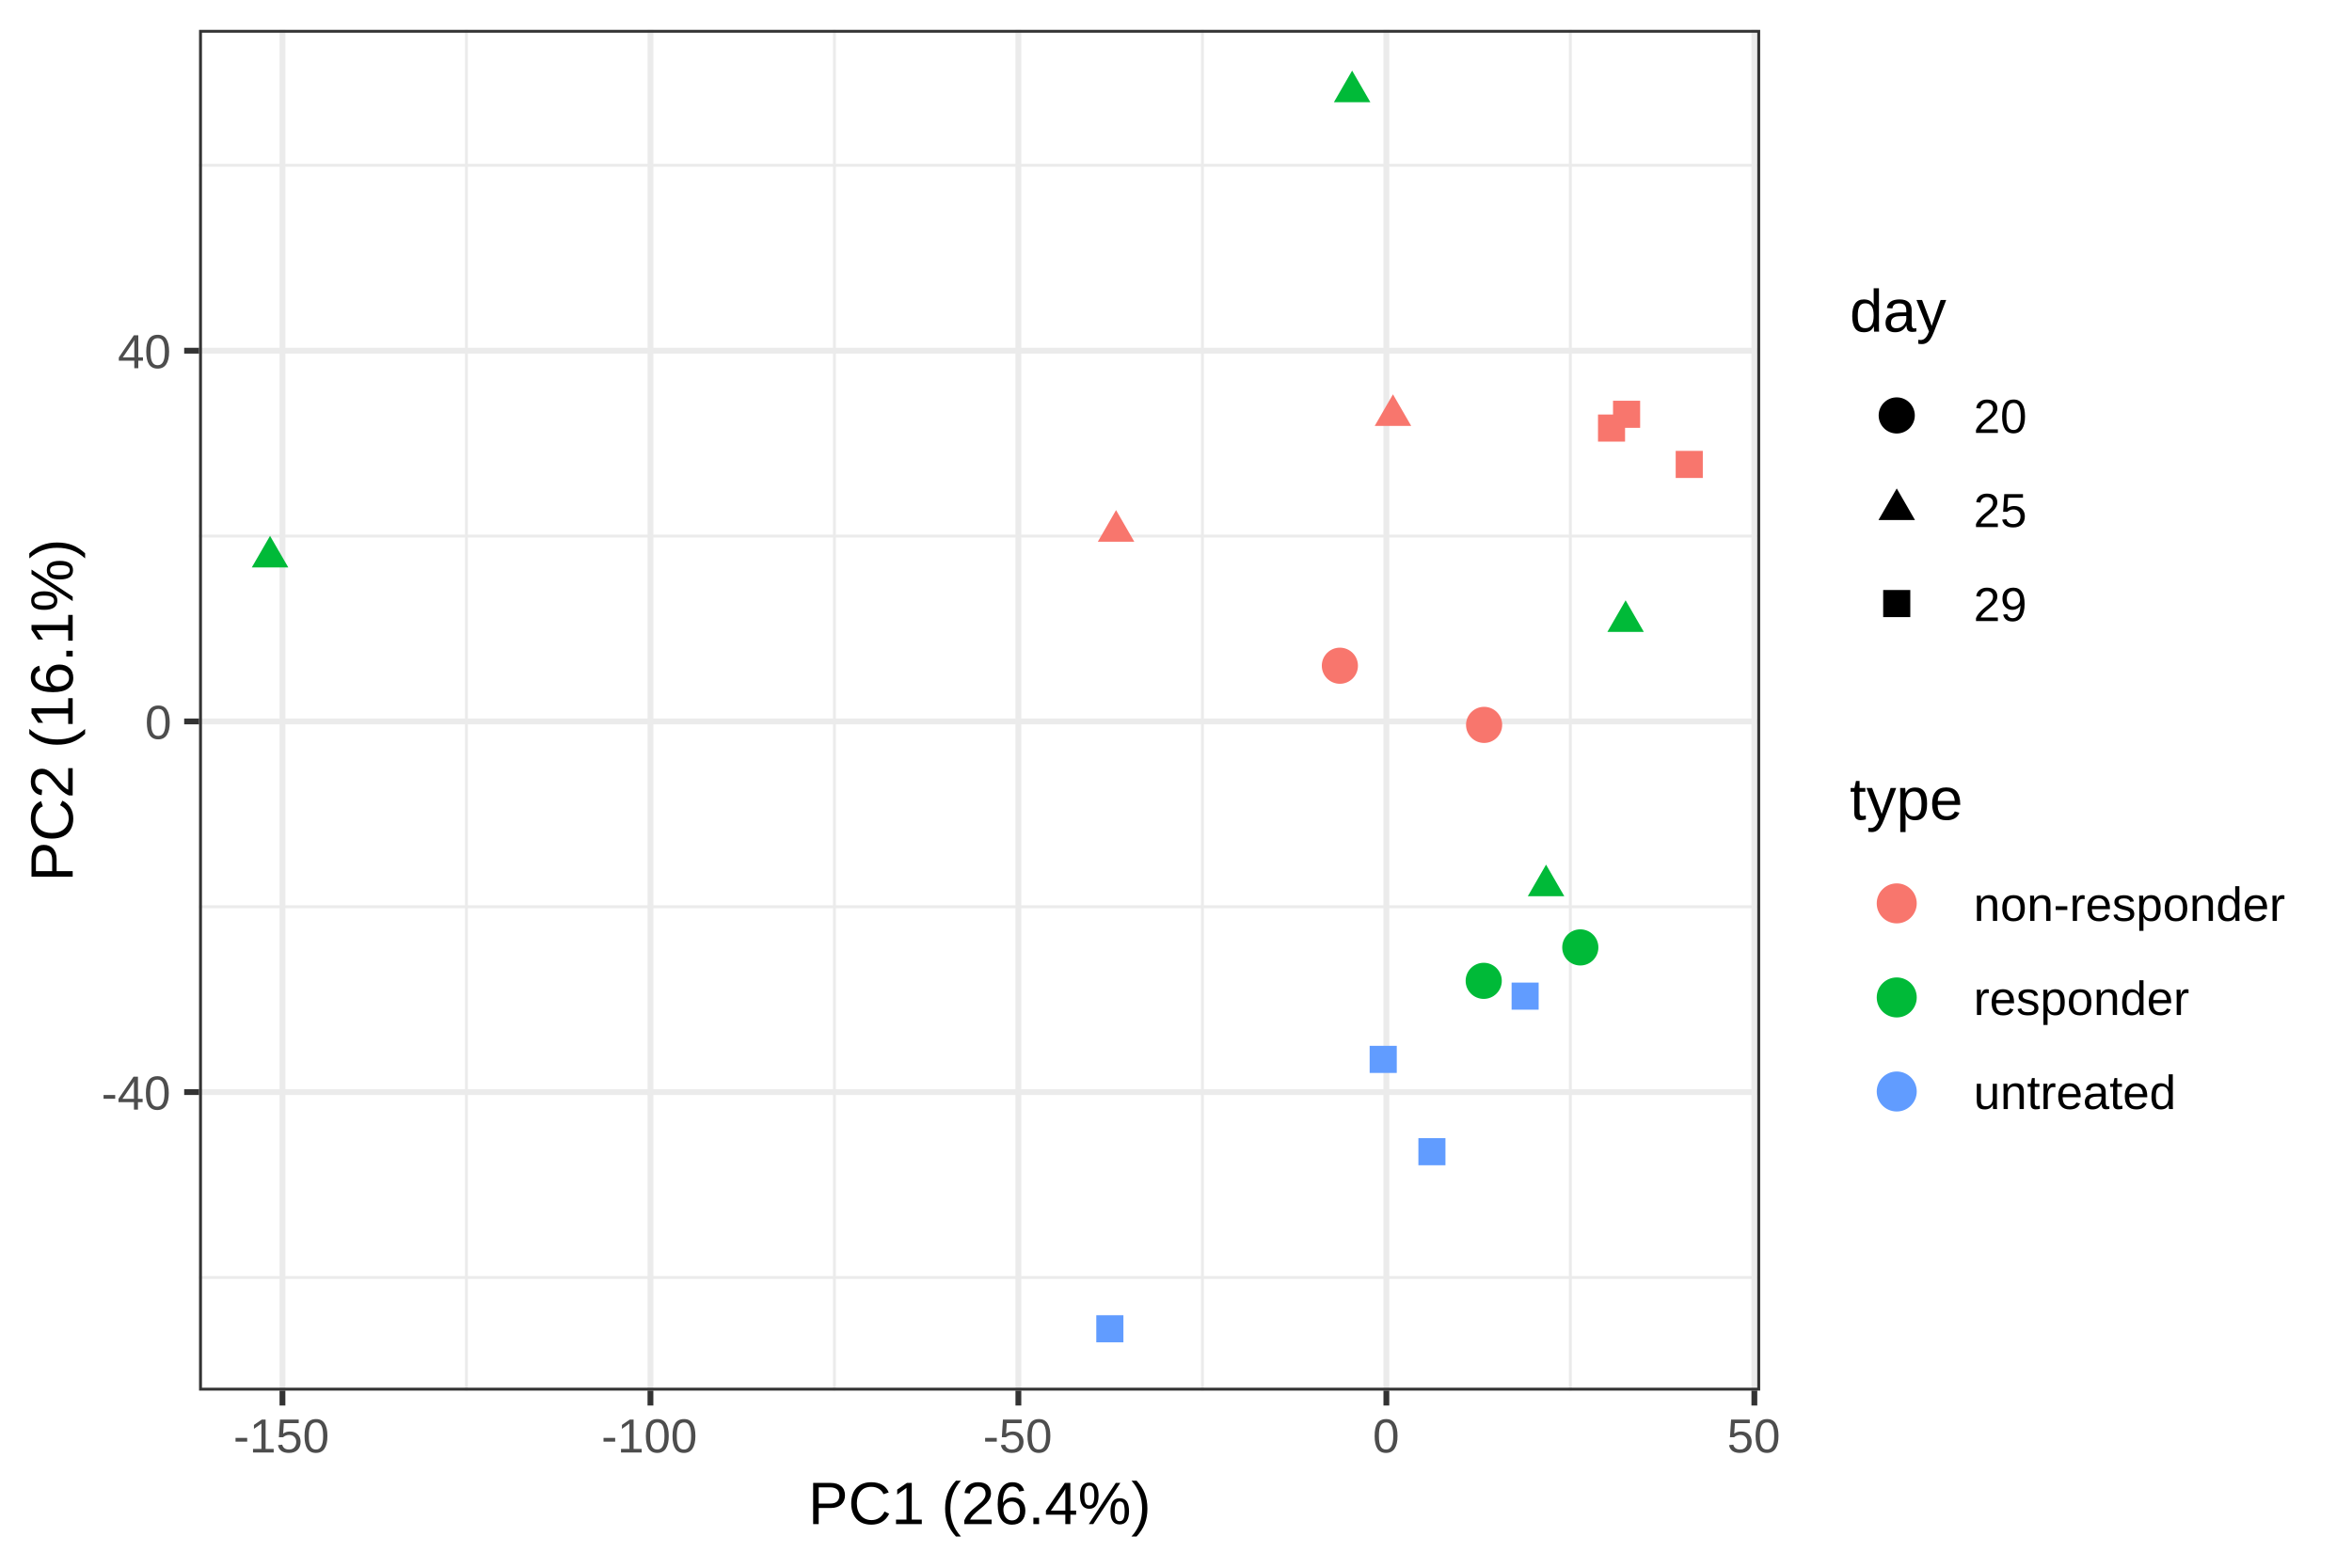
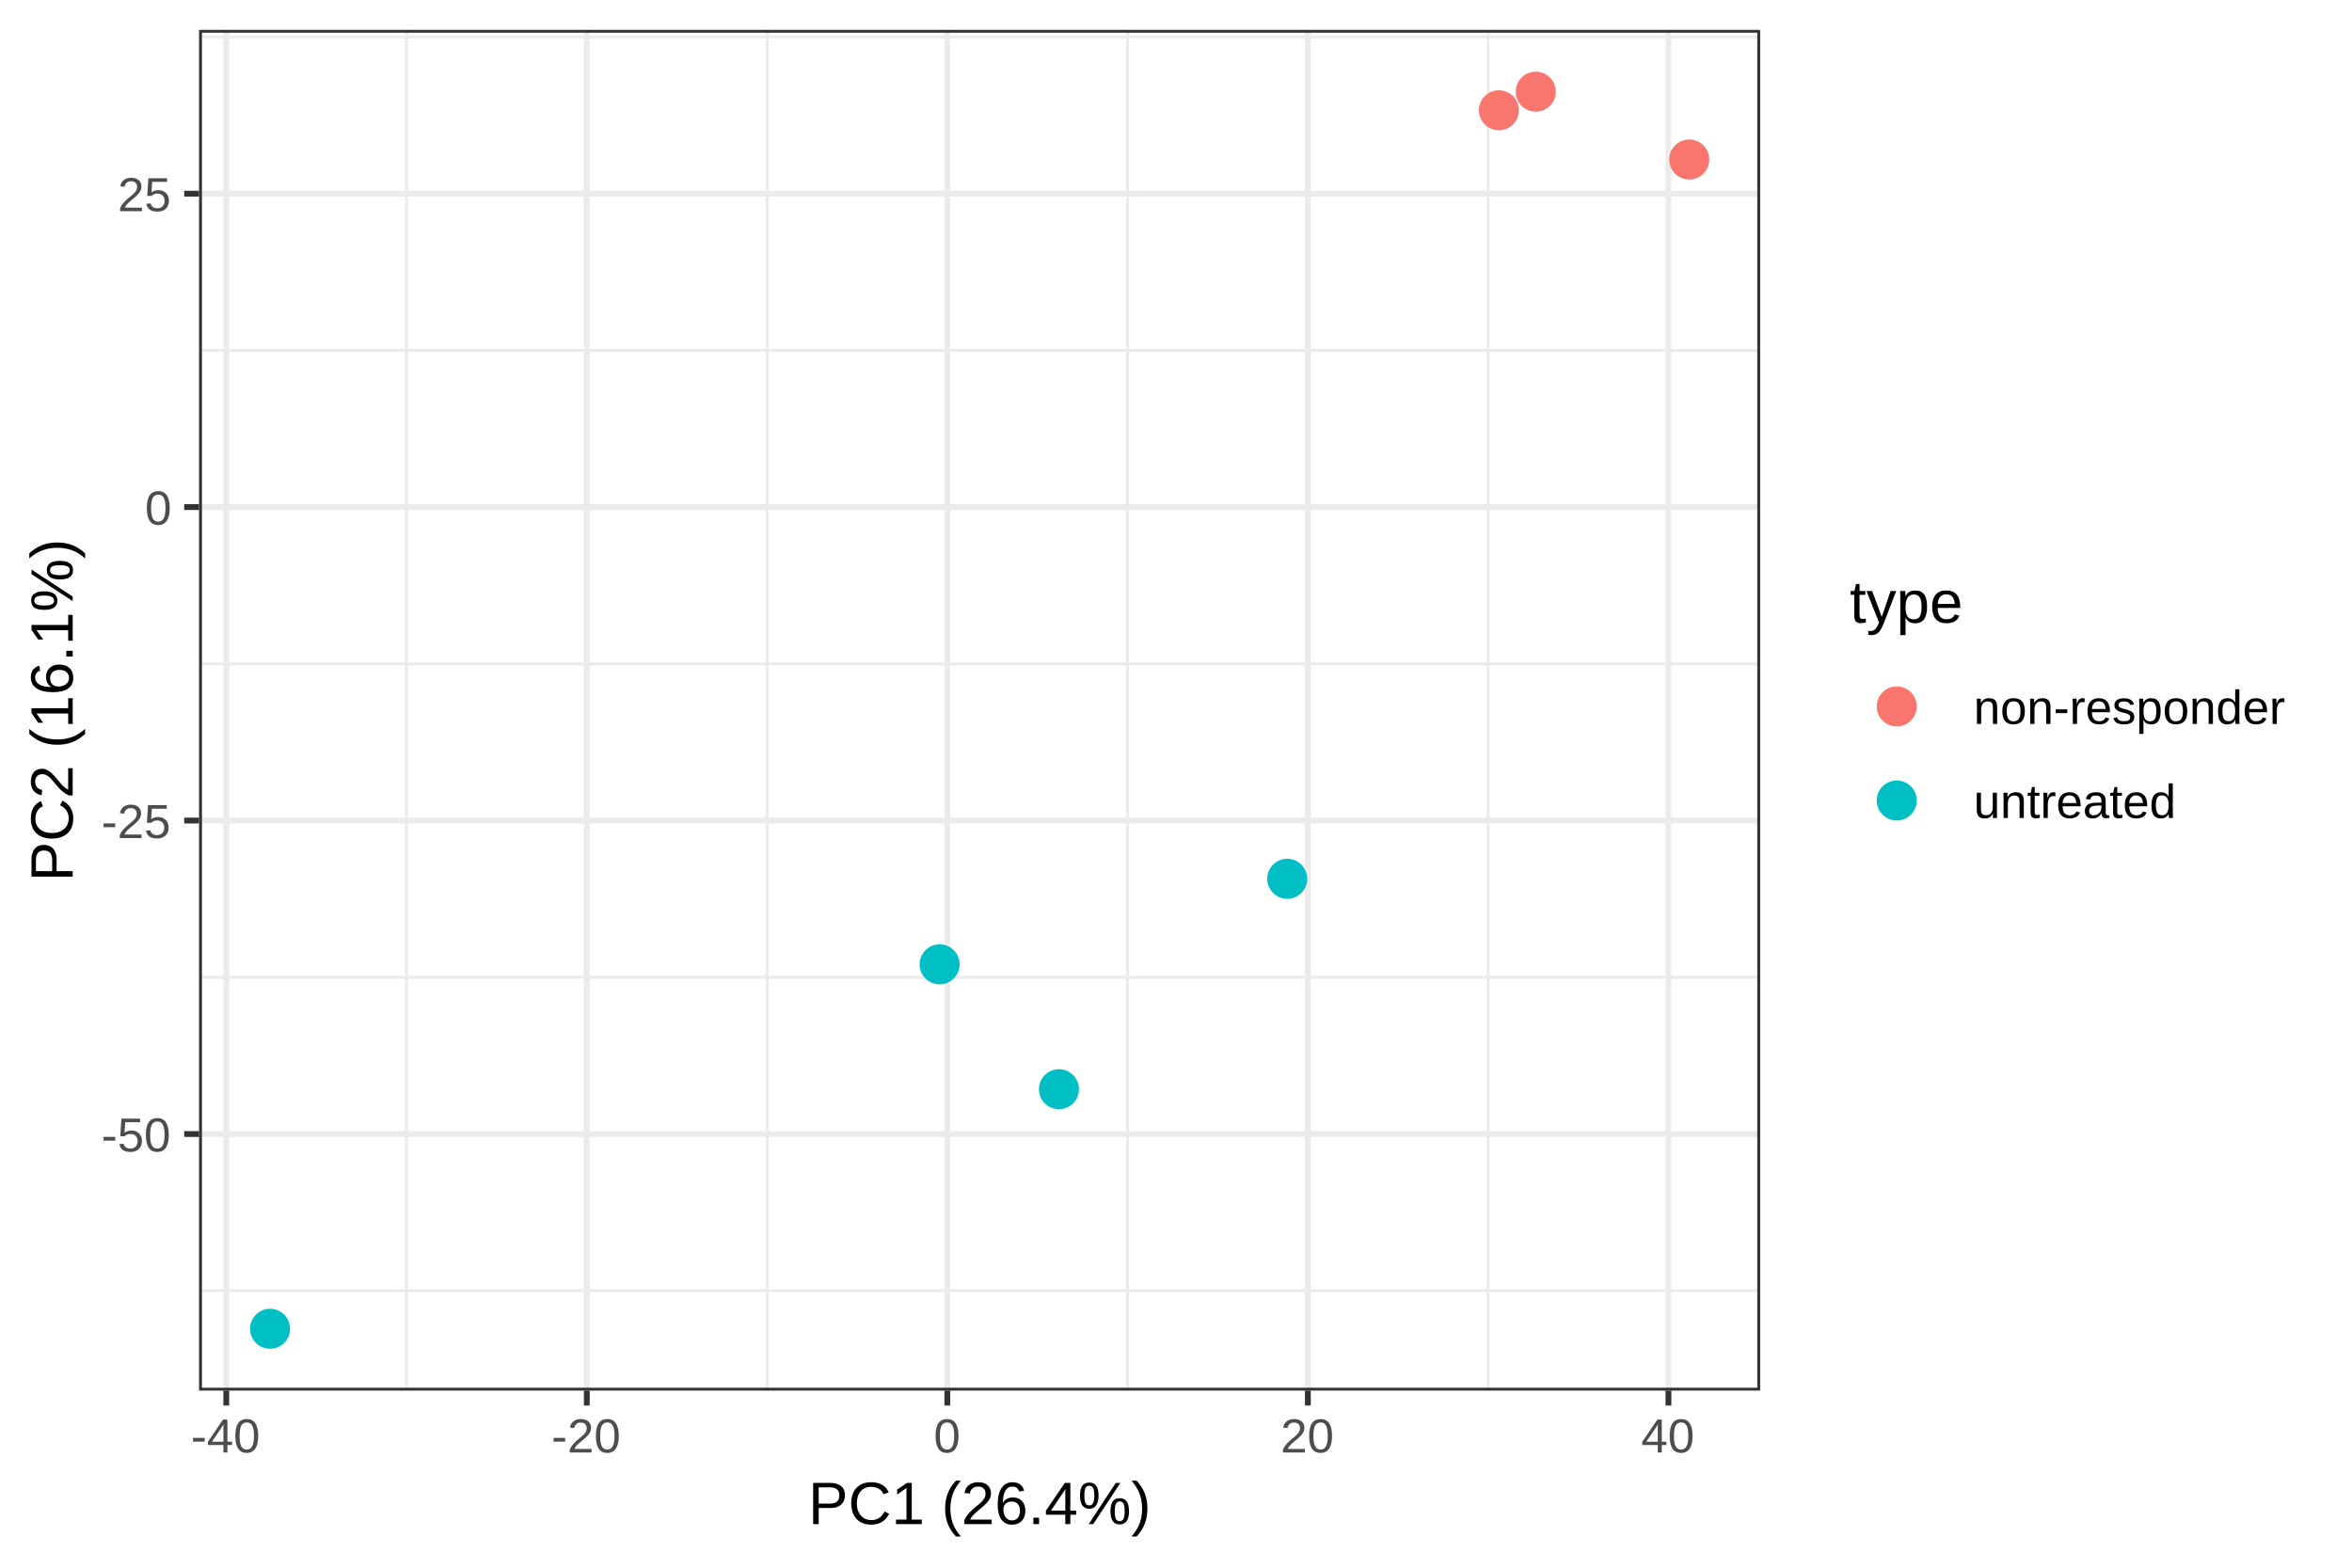
<svg xmlns="http://www.w3.org/2000/svg" viewBox="0 0 432.00 288.00">
  <defs>
    <style type="text/css">
    line, polyline, path, rect, circle {
      fill: none;
      stroke: #000000;
      stroke-linecap: round;
      stroke-linejoin: round;
      stroke-miterlimit: 10.00;
    }
  </style>
  </defs>
  <rect width="100%" height="100%" style="stroke: none; fill: #FFFFFF;" />
  <rect x="0.00" y="0.00" width="432.00" height="288.00" style="stroke-width: 1.07; stroke: #FFFFFF; fill: #FFFFFF;" />
  <defs>
    <clipPath id="cpMzYuNTY0N3wzMjMuMzA0fDI1NS40NzR8NS40Nzk0NQ==">
      <rect x="36.56" y="5.48" width="286.74" height="249.99" />
    </clipPath>
  </defs>
  <rect x="36.56" y="5.48" width="286.74" height="249.99" style="stroke-width: 1.07; stroke: none; fill: #FFFFFF;" clip-path="url(#cpMzYuNTY0N3wzMjMuMzA0fDI1NS40NzR8NS40Nzk0NQ==)" />
-   <polyline points="36.56,234.69 323.30,234.69 " style="stroke-width: 0.53; stroke: #EBEBEB; stroke-linecap: butt;" clip-path="url(#cpMzYuNTY0N3wzMjMuMzA0fDI1NS40NzR8NS40Nzk0NQ==)" />
-   <polyline points="36.56,166.58 323.30,166.58 " style="stroke-width: 0.53; stroke: #EBEBEB; stroke-linecap: butt;" clip-path="url(#cpMzYuNTY0N3wzMjMuMzA0fDI1NS40NzR8NS40Nzk0NQ==)" />
-   <polyline points="36.56,98.48 323.30,98.48 " style="stroke-width: 0.53; stroke: #EBEBEB; stroke-linecap: butt;" clip-path="url(#cpMzYuNTY0N3wzMjMuMzA0fDI1NS40NzR8NS40Nzk0NQ==)" />
-   <polyline points="36.56,30.37 323.30,30.37 " style="stroke-width: 0.53; stroke: #EBEBEB; stroke-linecap: butt;" clip-path="url(#cpMzYuNTY0N3wzMjMuMzA0fDI1NS40NzR8NS40Nzk0NQ==)" />
-   <polyline points="85.67,255.47 85.67,5.48 " style="stroke-width: 0.53; stroke: #EBEBEB; stroke-linecap: butt;" clip-path="url(#cpMzYuNTY0N3wzMjMuMzA0fDI1NS40NzR8NS40Nzk0NQ==)" />
-   <polyline points="153.26,255.47 153.26,5.48 " style="stroke-width: 0.53; stroke: #EBEBEB; stroke-linecap: butt;" clip-path="url(#cpMzYuNTY0N3wzMjMuMzA0fDI1NS40NzR8NS40Nzk0NQ==)" />
-   <polyline points="220.85,255.47 220.85,5.48 " style="stroke-width: 0.53; stroke: #EBEBEB; stroke-linecap: butt;" clip-path="url(#cpMzYuNTY0N3wzMjMuMzA0fDI1NS40NzR8NS40Nzk0NQ==)" />
-   <polyline points="288.43,255.47 288.43,5.48 " style="stroke-width: 0.53; stroke: #EBEBEB; stroke-linecap: butt;" clip-path="url(#cpMzYuNTY0N3wzMjMuMzA0fDI1NS40NzR8NS40Nzk0NQ==)" />
-   <polyline points="36.56,200.63 323.30,200.63 " style="stroke-width: 1.07; stroke: #EBEBEB; stroke-linecap: butt;" clip-path="url(#cpMzYuNTY0N3wzMjMuMzA0fDI1NS40NzR8NS40Nzk0NQ==)" />
-   <polyline points="36.56,132.53 323.30,132.53 " style="stroke-width: 1.07; stroke: #EBEBEB; stroke-linecap: butt;" clip-path="url(#cpMzYuNTY0N3wzMjMuMzA0fDI1NS40NzR8NS40Nzk0NQ==)" />
-   <polyline points="36.56,64.43 323.30,64.43 " style="stroke-width: 1.07; stroke: #EBEBEB; stroke-linecap: butt;" clip-path="url(#cpMzYuNTY0N3wzMjMuMzA0fDI1NS40NzR8NS40Nzk0NQ==)" />
-   <polyline points="51.88,255.47 51.88,5.48 " style="stroke-width: 1.07; stroke: #EBEBEB; stroke-linecap: butt;" clip-path="url(#cpMzYuNTY0N3wzMjMuMzA0fDI1NS40NzR8NS40Nzk0NQ==)" />
-   <polyline points="119.47,255.47 119.47,5.48 " style="stroke-width: 1.07; stroke: #EBEBEB; stroke-linecap: butt;" clip-path="url(#cpMzYuNTY0N3wzMjMuMzA0fDI1NS40NzR8NS40Nzk0NQ==)" />
-   <polyline points="187.05,255.47 187.05,5.48 " style="stroke-width: 1.07; stroke: #EBEBEB; stroke-linecap: butt;" clip-path="url(#cpMzYuNTY0N3wzMjMuMzA0fDI1NS40NzR8NS40Nzk0NQ==)" />
-   <polyline points="254.64,255.47 254.64,5.48 " style="stroke-width: 1.07; stroke: #EBEBEB; stroke-linecap: butt;" clip-path="url(#cpMzYuNTY0N3wzMjMuMzA0fDI1NS40NzR8NS40Nzk0NQ==)" />
-   <polyline points="322.23,255.47 322.23,5.48 " style="stroke-width: 1.07; stroke: #EBEBEB; stroke-linecap: butt;" clip-path="url(#cpMzYuNTY0N3wzMjMuMzA0fDI1NS40NzR8NS40Nzk0NQ==)" />
-   <circle cx="246.10" cy="122.30" r="2.49pt" style="stroke-width: 0.71; stroke: none; fill: #F8766D;" clip-path="url(#cpMzYuNTY0N3wzMjMuMzA0fDI1NS40NzR8NS40Nzk0NQ==)" />
-   <circle cx="272.59" cy="133.17" r="2.49pt" style="stroke-width: 0.71; stroke: none; fill: #F8766D;" clip-path="url(#cpMzYuNTY0N3wzMjMuMzA0fDI1NS40NzR8NS40Nzk0NQ==)" />
-   <polyline points="255.85,72.44 259.20,78.24 252.50,78.24 " style="stroke-width: 0.71; stroke: none; fill: #F8766D;" clip-path="url(#cpMzYuNTY0N3wzMjMuMzA0fDI1NS40NzR8NS40Nzk0NQ==)" />
-   <polyline points="307.78,87.81 312.76,87.81 312.76,82.83 307.78,82.83 " style="stroke-width: 0.71; stroke: none; fill: #F8766D;" clip-path="url(#cpMzYuNTY0N3wzMjMuMzA0fDI1NS40NzR8NS40Nzk0NQ==)" />
-   <circle cx="272.52" cy="180.19" r="2.49pt" style="stroke-width: 0.71; stroke: none; fill: #00BA38;" clip-path="url(#cpMzYuNTY0N3wzMjMuMzA0fDI1NS40NzR8NS40Nzk0NQ==)" />
-   <polyline points="248.35,12.97 251.70,18.78 245.00,18.78 " style="stroke-width: 0.71; stroke: none; fill: #00BA38;" clip-path="url(#cpMzYuNTY0N3wzMjMuMzA0fDI1NS40NzR8NS40Nzk0NQ==)" />
-   <circle cx="290.26" cy="174.05" r="2.49pt" style="stroke-width: 0.71; stroke: none; fill: #00BA38;" clip-path="url(#cpMzYuNTY0N3wzMjMuMzA0fDI1NS40NzR8NS40Nzk0NQ==)" />
-   <polyline points="298.58,110.28 301.93,116.09 295.23,116.09 " style="stroke-width: 0.71; stroke: none; fill: #00BA38;" clip-path="url(#cpMzYuNTY0N3wzMjMuMzA0fDI1NS40NzR8NS40Nzk0NQ==)" />
-   <polyline points="260.52,214.07 265.49,214.07 265.49,209.09 260.52,209.09 " style="stroke-width: 0.71; stroke: none; fill: #619CFF;" clip-path="url(#cpMzYuNTY0N3wzMjMuMzA0fDI1NS40NzR8NS40Nzk0NQ==)" />
-   <polyline points="277.64,185.49 282.61,185.49 282.61,180.51 277.64,180.51 " style="stroke-width: 0.71; stroke: none; fill: #619CFF;" clip-path="url(#cpMzYuNTY0N3wzMjMuMzA0fDI1NS40NzR8NS40Nzk0NQ==)" />
-   <polyline points="283.97,158.84 287.32,164.64 280.62,164.64 " style="stroke-width: 0.71; stroke: none; fill: #00BA38;" clip-path="url(#cpMzYuNTY0N3wzMjMuMzA0fDI1NS40NzR8NS40Nzk0NQ==)" />
-   <polyline points="49.60,98.44 52.95,104.24 46.25,104.24 " style="stroke-width: 0.71; stroke: none; fill: #00BA38;" clip-path="url(#cpMzYuNTY0N3wzMjMuMzA0fDI1NS40NzR8NS40Nzk0NQ==)" />
-   <polyline points="204.99,93.71 208.34,99.52 201.64,99.52 " style="stroke-width: 0.71; stroke: none; fill: #F8766D;" clip-path="url(#cpMzYuNTY0N3wzMjMuMzA0fDI1NS40NzR8NS40Nzk0NQ==)" />
-   <polyline points="296.27,78.60 301.25,78.60 301.25,73.62 296.27,73.62 " style="stroke-width: 0.71; stroke: none; fill: #F8766D;" clip-path="url(#cpMzYuNTY0N3wzMjMuMzA0fDI1NS40NzR8NS40Nzk0NQ==)" />
-   <polyline points="293.51,81.13 298.48,81.13 298.48,76.15 293.51,76.15 " style="stroke-width: 0.71; stroke: none; fill: #F8766D;" clip-path="url(#cpMzYuNTY0N3wzMjMuMzA0fDI1NS40NzR8NS40Nzk0NQ==)" />
-   <polyline points="251.57,197.11 256.55,197.11 256.55,192.13 251.57,192.13 " style="stroke-width: 0.71; stroke: none; fill: #619CFF;" clip-path="url(#cpMzYuNTY0N3wzMjMuMzA0fDI1NS40NzR8NS40Nzk0NQ==)" />
-   <polyline points="201.36,246.60 206.34,246.60 206.34,241.62 201.36,241.62 " style="stroke-width: 0.71; stroke: none; fill: #619CFF;" clip-path="url(#cpMzYuNTY0N3wzMjMuMzA0fDI1NS40NzR8NS40Nzk0NQ==)" />
+   <polyline points="36.56,237.12 323.30,237.12 " style="stroke-width: 0.53; stroke: #EBEBEB; stroke-linecap: butt;" clip-path="url(#cpMzYuNTY0N3wzMjMuMzA0fDI1NS40NzR8NS40Nzk0NQ==)" />
+   <polyline points="36.56,179.54 323.30,179.54 " style="stroke-width: 0.53; stroke: #EBEBEB; stroke-linecap: butt;" clip-path="url(#cpMzYuNTY0N3wzMjMuMzA0fDI1NS40NzR8NS40Nzk0NQ==)" />
+   <polyline points="36.56,121.96 323.30,121.96 " style="stroke-width: 0.53; stroke: #EBEBEB; stroke-linecap: butt;" clip-path="url(#cpMzYuNTY0N3wzMjMuMzA0fDI1NS40NzR8NS40Nzk0NQ==)" />
+   <polyline points="36.56,64.37 323.30,64.37 " style="stroke-width: 0.53; stroke: #EBEBEB; stroke-linecap: butt;" clip-path="url(#cpMzYuNTY0N3wzMjMuMzA0fDI1NS40NzR8NS40Nzk0NQ==)" />
+   <polyline points="36.56,6.79 323.30,6.79 " style="stroke-width: 0.53; stroke: #EBEBEB; stroke-linecap: butt;" clip-path="url(#cpMzYuNTY0N3wzMjMuMzA0fDI1NS40NzR8NS40Nzk0NQ==)" />
+   <polyline points="74.67,255.47 74.67,5.48 " style="stroke-width: 0.53; stroke: #EBEBEB; stroke-linecap: butt;" clip-path="url(#cpMzYuNTY0N3wzMjMuMzA0fDI1NS40NzR8NS40Nzk0NQ==)" />
+   <polyline points="140.89,255.47 140.89,5.48 " style="stroke-width: 0.53; stroke: #EBEBEB; stroke-linecap: butt;" clip-path="url(#cpMzYuNTY0N3wzMjMuMzA0fDI1NS40NzR8NS40Nzk0NQ==)" />
+   <polyline points="207.11,255.47 207.11,5.48 " style="stroke-width: 0.53; stroke: #EBEBEB; stroke-linecap: butt;" clip-path="url(#cpMzYuNTY0N3wzMjMuMzA0fDI1NS40NzR8NS40Nzk0NQ==)" />
+   <polyline points="273.33,255.47 273.33,5.48 " style="stroke-width: 0.53; stroke: #EBEBEB; stroke-linecap: butt;" clip-path="url(#cpMzYuNTY0N3wzMjMuMzA0fDI1NS40NzR8NS40Nzk0NQ==)" />
+   <polyline points="36.56,208.33 323.30,208.33 " style="stroke-width: 1.07; stroke: #EBEBEB; stroke-linecap: butt;" clip-path="url(#cpMzYuNTY0N3wzMjMuMzA0fDI1NS40NzR8NS40Nzk0NQ==)" />
+   <polyline points="36.56,150.75 323.30,150.75 " style="stroke-width: 1.07; stroke: #EBEBEB; stroke-linecap: butt;" clip-path="url(#cpMzYuNTY0N3wzMjMuMzA0fDI1NS40NzR8NS40Nzk0NQ==)" />
+   <polyline points="36.56,93.16 323.30,93.16 " style="stroke-width: 1.07; stroke: #EBEBEB; stroke-linecap: butt;" clip-path="url(#cpMzYuNTY0N3wzMjMuMzA0fDI1NS40NzR8NS40Nzk0NQ==)" />
+   <polyline points="36.56,35.58 323.30,35.58 " style="stroke-width: 1.07; stroke: #EBEBEB; stroke-linecap: butt;" clip-path="url(#cpMzYuNTY0N3wzMjMuMzA0fDI1NS40NzR8NS40Nzk0NQ==)" />
+   <polyline points="41.56,255.47 41.56,5.48 " style="stroke-width: 1.07; stroke: #EBEBEB; stroke-linecap: butt;" clip-path="url(#cpMzYuNTY0N3wzMjMuMzA0fDI1NS40NzR8NS40Nzk0NQ==)" />
+   <polyline points="107.78,255.47 107.78,5.48 " style="stroke-width: 1.07; stroke: #EBEBEB; stroke-linecap: butt;" clip-path="url(#cpMzYuNTY0N3wzMjMuMzA0fDI1NS40NzR8NS40Nzk0NQ==)" />
+   <polyline points="174.00,255.47 174.00,5.48 " style="stroke-width: 1.07; stroke: #EBEBEB; stroke-linecap: butt;" clip-path="url(#cpMzYuNTY0N3wzMjMuMzA0fDI1NS40NzR8NS40Nzk0NQ==)" />
+   <polyline points="240.22,255.47 240.22,5.48 " style="stroke-width: 1.07; stroke: #EBEBEB; stroke-linecap: butt;" clip-path="url(#cpMzYuNTY0N3wzMjMuMzA0fDI1NS40NzR8NS40Nzk0NQ==)" />
+   <polyline points="306.45,255.47 306.45,5.48 " style="stroke-width: 1.07; stroke: #EBEBEB; stroke-linecap: butt;" clip-path="url(#cpMzYuNTY0N3wzMjMuMzA0fDI1NS40NzR8NS40Nzk0NQ==)" />
+   <circle cx="310.27" cy="29.30" r="2.49pt" style="stroke-width: 0.71; stroke: #F8766D; fill: #F8766D;" clip-path="url(#cpMzYuNTY0N3wzMjMuMzA0fDI1NS40NzR8NS40Nzk0NQ==)" />
+   <circle cx="194.50" cy="200.10" r="2.49pt" style="stroke-width: 0.71; stroke: #00BFC4; fill: #00BFC4;" clip-path="url(#cpMzYuNTY0N3wzMjMuMzA0fDI1NS40NzR8NS40Nzk0NQ==)" />
+   <circle cx="236.43" cy="161.44" r="2.49pt" style="stroke-width: 0.71; stroke: #00BFC4; fill: #00BFC4;" clip-path="url(#cpMzYuNTY0N3wzMjMuMzA0fDI1NS40NzR8NS40Nzk0NQ==)" />
+   <circle cx="282.08" cy="16.84" r="2.49pt" style="stroke-width: 0.71; stroke: #F8766D; fill: #F8766D;" clip-path="url(#cpMzYuNTY0N3wzMjMuMzA0fDI1NS40NzR8NS40Nzk0NQ==)" />
+   <circle cx="275.31" cy="20.26" r="2.49pt" style="stroke-width: 0.71; stroke: #F8766D; fill: #F8766D;" clip-path="url(#cpMzYuNTY0N3wzMjMuMzA0fDI1NS40NzR8NS40Nzk0NQ==)" />
+   <circle cx="172.58" cy="177.16" r="2.49pt" style="stroke-width: 0.71; stroke: #00BFC4; fill: #00BFC4;" clip-path="url(#cpMzYuNTY0N3wzMjMuMzA0fDI1NS40NzR8NS40Nzk0NQ==)" />
+   <circle cx="49.60" cy="244.11" r="2.49pt" style="stroke-width: 0.71; stroke: #00BFC4; fill: #00BFC4;" clip-path="url(#cpMzYuNTY0N3wzMjMuMzA0fDI1NS40NzR8NS40Nzk0NQ==)" />
  <rect x="36.56" y="5.48" width="286.74" height="249.99" style="stroke-width: 1.07; stroke: #333333;" clip-path="url(#cpMzYuNTY0N3wzMjMuMzA0fDI1NS40NzR8NS40Nzk0NQ==)" />
  <defs>
    <clipPath id="cpMHw0MzJ8Mjg4fDA=">
      <rect x="0.00" y="0.00" width="432.00" height="288.00" />
    </clipPath>
  </defs>
  <g clip-path="url(#cpMHw0MzJ8Mjg4fDA=)">
-     <text x="18.63" y="203.85" style="font-size: 8.80px; fill: #4D4D4D; font-family: Arial;" textLength="13.01px" lengthAdjust="spacingAndGlyphs">-40</text>
+     <text x="18.63" y="211.55" style="font-size: 8.80px; fill: #4D4D4D; font-family: Arial;" textLength="13.01px" lengthAdjust="spacingAndGlyphs">-50</text>
  </g>
  <g clip-path="url(#cpMHw0MzJ8Mjg4fDA=)">
-     <text x="26.63" y="135.75" style="font-size: 8.80px; fill: #4D4D4D; font-family: Arial;" textLength="5.01px" lengthAdjust="spacingAndGlyphs">0</text>
+     <text x="18.63" y="153.96" style="font-size: 8.80px; fill: #4D4D4D; font-family: Arial;" textLength="13.01px" lengthAdjust="spacingAndGlyphs">-25</text>
  </g>
  <g clip-path="url(#cpMHw0MzJ8Mjg4fDA=)">
-     <text x="21.62" y="67.64" style="font-size: 8.80px; fill: #4D4D4D; font-family: Arial;" textLength="10.01px" lengthAdjust="spacingAndGlyphs">40</text>
-   </g>
-   <polyline points="33.83,200.63 36.56,200.63 " style="stroke-width: 1.07; stroke: #333333; stroke-linecap: butt;" clip-path="url(#cpMHw0MzJ8Mjg4fDA=)" />
-   <polyline points="33.83,132.53 36.56,132.53 " style="stroke-width: 1.07; stroke: #333333; stroke-linecap: butt;" clip-path="url(#cpMHw0MzJ8Mjg4fDA=)" />
-   <polyline points="33.83,64.43 36.56,64.43 " style="stroke-width: 1.07; stroke: #333333; stroke-linecap: butt;" clip-path="url(#cpMHw0MzJ8Mjg4fDA=)" />
-   <polyline points="51.88,258.21 51.88,255.47 " style="stroke-width: 1.07; stroke: #333333; stroke-linecap: butt;" clip-path="url(#cpMHw0MzJ8Mjg4fDA=)" />
-   <polyline points="119.47,258.21 119.47,255.47 " style="stroke-width: 1.07; stroke: #333333; stroke-linecap: butt;" clip-path="url(#cpMHw0MzJ8Mjg4fDA=)" />
-   <polyline points="187.05,258.21 187.05,255.47 " style="stroke-width: 1.07; stroke: #333333; stroke-linecap: butt;" clip-path="url(#cpMHw0MzJ8Mjg4fDA=)" />
-   <polyline points="254.64,258.21 254.64,255.47 " style="stroke-width: 1.07; stroke: #333333; stroke-linecap: butt;" clip-path="url(#cpMHw0MzJ8Mjg4fDA=)" />
-   <polyline points="322.23,258.21 322.23,255.47 " style="stroke-width: 1.07; stroke: #333333; stroke-linecap: butt;" clip-path="url(#cpMHw0MzJ8Mjg4fDA=)" />
-   <g clip-path="url(#cpMHw0MzJ8Mjg4fDA=)">
-     <text x="42.87" y="266.84" style="font-size: 8.80px; fill: #4D4D4D; font-family: Arial;" textLength="18.01px" lengthAdjust="spacingAndGlyphs">-150</text>
+     <text x="26.63" y="96.38" style="font-size: 8.80px; fill: #4D4D4D; font-family: Arial;" textLength="5.01px" lengthAdjust="spacingAndGlyphs">0</text>
  </g>
  <g clip-path="url(#cpMHw0MzJ8Mjg4fDA=)">
-     <text x="110.46" y="266.84" style="font-size: 8.80px; fill: #4D4D4D; font-family: Arial;" textLength="18.01px" lengthAdjust="spacingAndGlyphs">-100</text>
+     <text x="21.62" y="38.80" style="font-size: 8.80px; fill: #4D4D4D; font-family: Arial;" textLength="10.01px" lengthAdjust="spacingAndGlyphs">25</text>
+   </g>
+   <polyline points="33.83,208.33 36.56,208.33 " style="stroke-width: 1.07; stroke: #333333; stroke-linecap: butt;" clip-path="url(#cpMHw0MzJ8Mjg4fDA=)" />
+   <polyline points="33.83,150.75 36.56,150.75 " style="stroke-width: 1.07; stroke: #333333; stroke-linecap: butt;" clip-path="url(#cpMHw0MzJ8Mjg4fDA=)" />
+   <polyline points="33.83,93.16 36.56,93.16 " style="stroke-width: 1.07; stroke: #333333; stroke-linecap: butt;" clip-path="url(#cpMHw0MzJ8Mjg4fDA=)" />
+   <polyline points="33.83,35.58 36.56,35.58 " style="stroke-width: 1.07; stroke: #333333; stroke-linecap: butt;" clip-path="url(#cpMHw0MzJ8Mjg4fDA=)" />
+   <polyline points="41.56,258.21 41.56,255.47 " style="stroke-width: 1.07; stroke: #333333; stroke-linecap: butt;" clip-path="url(#cpMHw0MzJ8Mjg4fDA=)" />
+   <polyline points="107.78,258.21 107.78,255.47 " style="stroke-width: 1.07; stroke: #333333; stroke-linecap: butt;" clip-path="url(#cpMHw0MzJ8Mjg4fDA=)" />
+   <polyline points="174.00,258.21 174.00,255.47 " style="stroke-width: 1.07; stroke: #333333; stroke-linecap: butt;" clip-path="url(#cpMHw0MzJ8Mjg4fDA=)" />
+   <polyline points="240.22,258.21 240.22,255.47 " style="stroke-width: 1.07; stroke: #333333; stroke-linecap: butt;" clip-path="url(#cpMHw0MzJ8Mjg4fDA=)" />
+   <polyline points="306.45,258.21 306.45,255.47 " style="stroke-width: 1.07; stroke: #333333; stroke-linecap: butt;" clip-path="url(#cpMHw0MzJ8Mjg4fDA=)" />
+   <g clip-path="url(#cpMHw0MzJ8Mjg4fDA=)">
+     <text x="35.06" y="266.84" style="font-size: 8.80px; fill: #4D4D4D; font-family: Arial;" textLength="13.01px" lengthAdjust="spacingAndGlyphs">-40</text>
  </g>
  <g clip-path="url(#cpMHw0MzJ8Mjg4fDA=)">
-     <text x="180.55" y="266.84" style="font-size: 8.80px; fill: #4D4D4D; font-family: Arial;" textLength="13.01px" lengthAdjust="spacingAndGlyphs">-50</text>
+     <text x="101.28" y="266.84" style="font-size: 8.80px; fill: #4D4D4D; font-family: Arial;" textLength="13.01px" lengthAdjust="spacingAndGlyphs">-20</text>
  </g>
  <g clip-path="url(#cpMHw0MzJ8Mjg4fDA=)">
-     <text x="252.14" y="266.84" style="font-size: 8.80px; fill: #4D4D4D; font-family: Arial;" textLength="5.01px" lengthAdjust="spacingAndGlyphs">0</text>
+     <text x="171.50" y="266.84" style="font-size: 8.80px; fill: #4D4D4D; font-family: Arial;" textLength="5.01px" lengthAdjust="spacingAndGlyphs">0</text>
  </g>
  <g clip-path="url(#cpMHw0MzJ8Mjg4fDA=)">
-     <text x="317.22" y="266.84" style="font-size: 8.80px; fill: #4D4D4D; font-family: Arial;" textLength="10.01px" lengthAdjust="spacingAndGlyphs">50</text>
+     <text x="235.22" y="266.84" style="font-size: 8.80px; fill: #4D4D4D; font-family: Arial;" textLength="10.01px" lengthAdjust="spacingAndGlyphs">20</text>
+   </g>
+   <g clip-path="url(#cpMHw0MzJ8Mjg4fDA=)">
+     <text x="301.44" y="266.84" style="font-size: 8.80px; fill: #4D4D4D; font-family: Arial;" textLength="10.01px" lengthAdjust="spacingAndGlyphs">40</text>
  </g>
  <g clip-path="url(#cpMHw0MzJ8Mjg4fDA=)">
    <text x="148.45" y="279.99" style="font-size: 11.00px; font-family: Arial;" textLength="62.97px" lengthAdjust="spacingAndGlyphs">PC1 (26.4%)</text>
  </g>
  <g clip-path="url(#cpMHw0MzJ8Mjg4fDA=)">
    <text transform="translate(13.35,161.96) rotate(-90)" style="font-size: 11.00px; font-family: Arial;" textLength="62.97px" lengthAdjust="spacingAndGlyphs">PC2 (16.1%)</text>
  </g>
-   <rect x="334.26" y="46.31" width="43.73" height="78.68" style="stroke-width: 1.07; stroke: none; fill: #FFFFFF;" clip-path="url(#cpMHw0MzJ8Mjg4fDA=)" />
+   <rect x="334.26" y="99.77" width="92.26" height="61.40" style="stroke-width: 1.07; stroke: none; fill: #FFFFFF;" clip-path="url(#cpMHw0MzJ8Mjg4fDA=)" />
  <g clip-path="url(#cpMHw0MzJ8Mjg4fDA=)">
-     <text x="339.74" y="60.93" style="font-size: 11.00px; font-family: Arial;" textLength="17.74px" lengthAdjust="spacingAndGlyphs">day</text>
+     <text x="339.74" y="114.39" style="font-size: 11.00px; font-family: Arial;" textLength="20.79px" lengthAdjust="spacingAndGlyphs">type</text>
  </g>
-   <rect x="339.74" y="67.68" width="17.28" height="17.28" style="stroke-width: 1.07; stroke: none; fill: #FFFFFF;" clip-path="url(#cpMHw0MzJ8Mjg4fDA=)" />
-   <circle cx="348.38" cy="76.32" r="2.49pt" style="stroke-width: 0.71; stroke: none; fill: #000000;" clip-path="url(#cpMHw0MzJ8Mjg4fDA=)" />
-   <rect x="339.74" y="84.96" width="17.28" height="17.28" style="stroke-width: 1.07; stroke: none; fill: #FFFFFF;" clip-path="url(#cpMHw0MzJ8Mjg4fDA=)" />
-   <polyline points="348.38,89.73 351.73,95.53 345.03,95.53 " style="stroke-width: 0.71; stroke: none; fill: #000000;" clip-path="url(#cpMHw0MzJ8Mjg4fDA=)" />
-   <rect x="339.74" y="102.24" width="17.28" height="17.28" style="stroke-width: 1.07; stroke: none; fill: #FFFFFF;" clip-path="url(#cpMHw0MzJ8Mjg4fDA=)" />
-   <polyline points="345.89,113.37 350.87,113.37 350.87,108.39 345.89,108.39 " style="stroke-width: 0.71; stroke: none; fill: #000000;" clip-path="url(#cpMHw0MzJ8Mjg4fDA=)" />
+   <rect x="339.74" y="121.14" width="17.28" height="17.28" style="stroke-width: 1.07; stroke: none; fill: #FFFFFF;" clip-path="url(#cpMHw0MzJ8Mjg4fDA=)" />
+   <circle cx="348.38" cy="129.78" r="2.49pt" style="stroke-width: 0.71; stroke: #F8766D; fill: #F8766D;" clip-path="url(#cpMHw0MzJ8Mjg4fDA=)" />
+   <rect x="339.74" y="138.42" width="17.28" height="17.28" style="stroke-width: 1.07; stroke: none; fill: #FFFFFF;" clip-path="url(#cpMHw0MzJ8Mjg4fDA=)" />
+   <circle cx="348.38" cy="147.06" r="2.49pt" style="stroke-width: 0.71; stroke: #00BFC4; fill: #00BFC4;" clip-path="url(#cpMHw0MzJ8Mjg4fDA=)" />
  <g clip-path="url(#cpMHw0MzJ8Mjg4fDA=)">
-     <text x="362.50" y="79.54" style="font-size: 8.80px; font-family: Arial;" textLength="10.01px" lengthAdjust="spacingAndGlyphs">20</text>
+     <text x="362.50" y="133.00" style="font-size: 8.80px; font-family: Arial;" textLength="58.54px" lengthAdjust="spacingAndGlyphs">non-responder</text>
  </g>
  <g clip-path="url(#cpMHw0MzJ8Mjg4fDA=)">
-     <text x="362.50" y="96.82" style="font-size: 8.80px; font-family: Arial;" textLength="10.01px" lengthAdjust="spacingAndGlyphs">25</text>
-   </g>
-   <g clip-path="url(#cpMHw0MzJ8Mjg4fDA=)">
-     <text x="362.50" y="114.10" style="font-size: 8.80px; font-family: Arial;" textLength="10.01px" lengthAdjust="spacingAndGlyphs">29</text>
-   </g>
-   <rect x="334.26" y="135.96" width="92.26" height="78.68" style="stroke-width: 1.07; stroke: none; fill: #FFFFFF;" clip-path="url(#cpMHw0MzJ8Mjg4fDA=)" />
-   <g clip-path="url(#cpMHw0MzJ8Mjg4fDA=)">
-     <text x="339.74" y="150.58" style="font-size: 11.00px; font-family: Arial;" textLength="20.79px" lengthAdjust="spacingAndGlyphs">type</text>
-   </g>
-   <rect x="339.74" y="157.32" width="17.28" height="17.28" style="stroke-width: 1.07; stroke: none; fill: #FFFFFF;" clip-path="url(#cpMHw0MzJ8Mjg4fDA=)" />
-   <circle cx="348.38" cy="165.96" r="2.49pt" style="stroke-width: 0.71; stroke: #F8766D; fill: #F8766D;" clip-path="url(#cpMHw0MzJ8Mjg4fDA=)" />
-   <rect x="339.74" y="174.60" width="17.28" height="17.28" style="stroke-width: 1.07; stroke: none; fill: #FFFFFF;" clip-path="url(#cpMHw0MzJ8Mjg4fDA=)" />
-   <circle cx="348.38" cy="183.24" r="2.49pt" style="stroke-width: 0.71; stroke: #00BA38; fill: #00BA38;" clip-path="url(#cpMHw0MzJ8Mjg4fDA=)" />
-   <rect x="339.74" y="191.88" width="17.28" height="17.28" style="stroke-width: 1.07; stroke: none; fill: #FFFFFF;" clip-path="url(#cpMHw0MzJ8Mjg4fDA=)" />
-   <circle cx="348.38" cy="200.52" r="2.49pt" style="stroke-width: 0.71; stroke: #619CFF; fill: #619CFF;" clip-path="url(#cpMHw0MzJ8Mjg4fDA=)" />
-   <g clip-path="url(#cpMHw0MzJ8Mjg4fDA=)">
-     <text x="362.50" y="169.18" style="font-size: 8.80px; font-family: Arial;" textLength="58.54px" lengthAdjust="spacingAndGlyphs">non-responder</text>
-   </g>
-   <g clip-path="url(#cpMHw0MzJ8Mjg4fDA=)">
-     <text x="362.50" y="186.46" style="font-size: 8.80px; font-family: Arial;" textLength="40.53px" lengthAdjust="spacingAndGlyphs">responder</text>
-   </g>
-   <g clip-path="url(#cpMHw0MzJ8Mjg4fDA=)">
-     <text x="362.50" y="203.74" style="font-size: 8.80px; font-family: Arial;" textLength="38.03px" lengthAdjust="spacingAndGlyphs">untreated</text>
+     <text x="362.50" y="150.28" style="font-size: 8.80px; font-family: Arial;" textLength="38.03px" lengthAdjust="spacingAndGlyphs">untreated</text>
  </g>
</svg>
